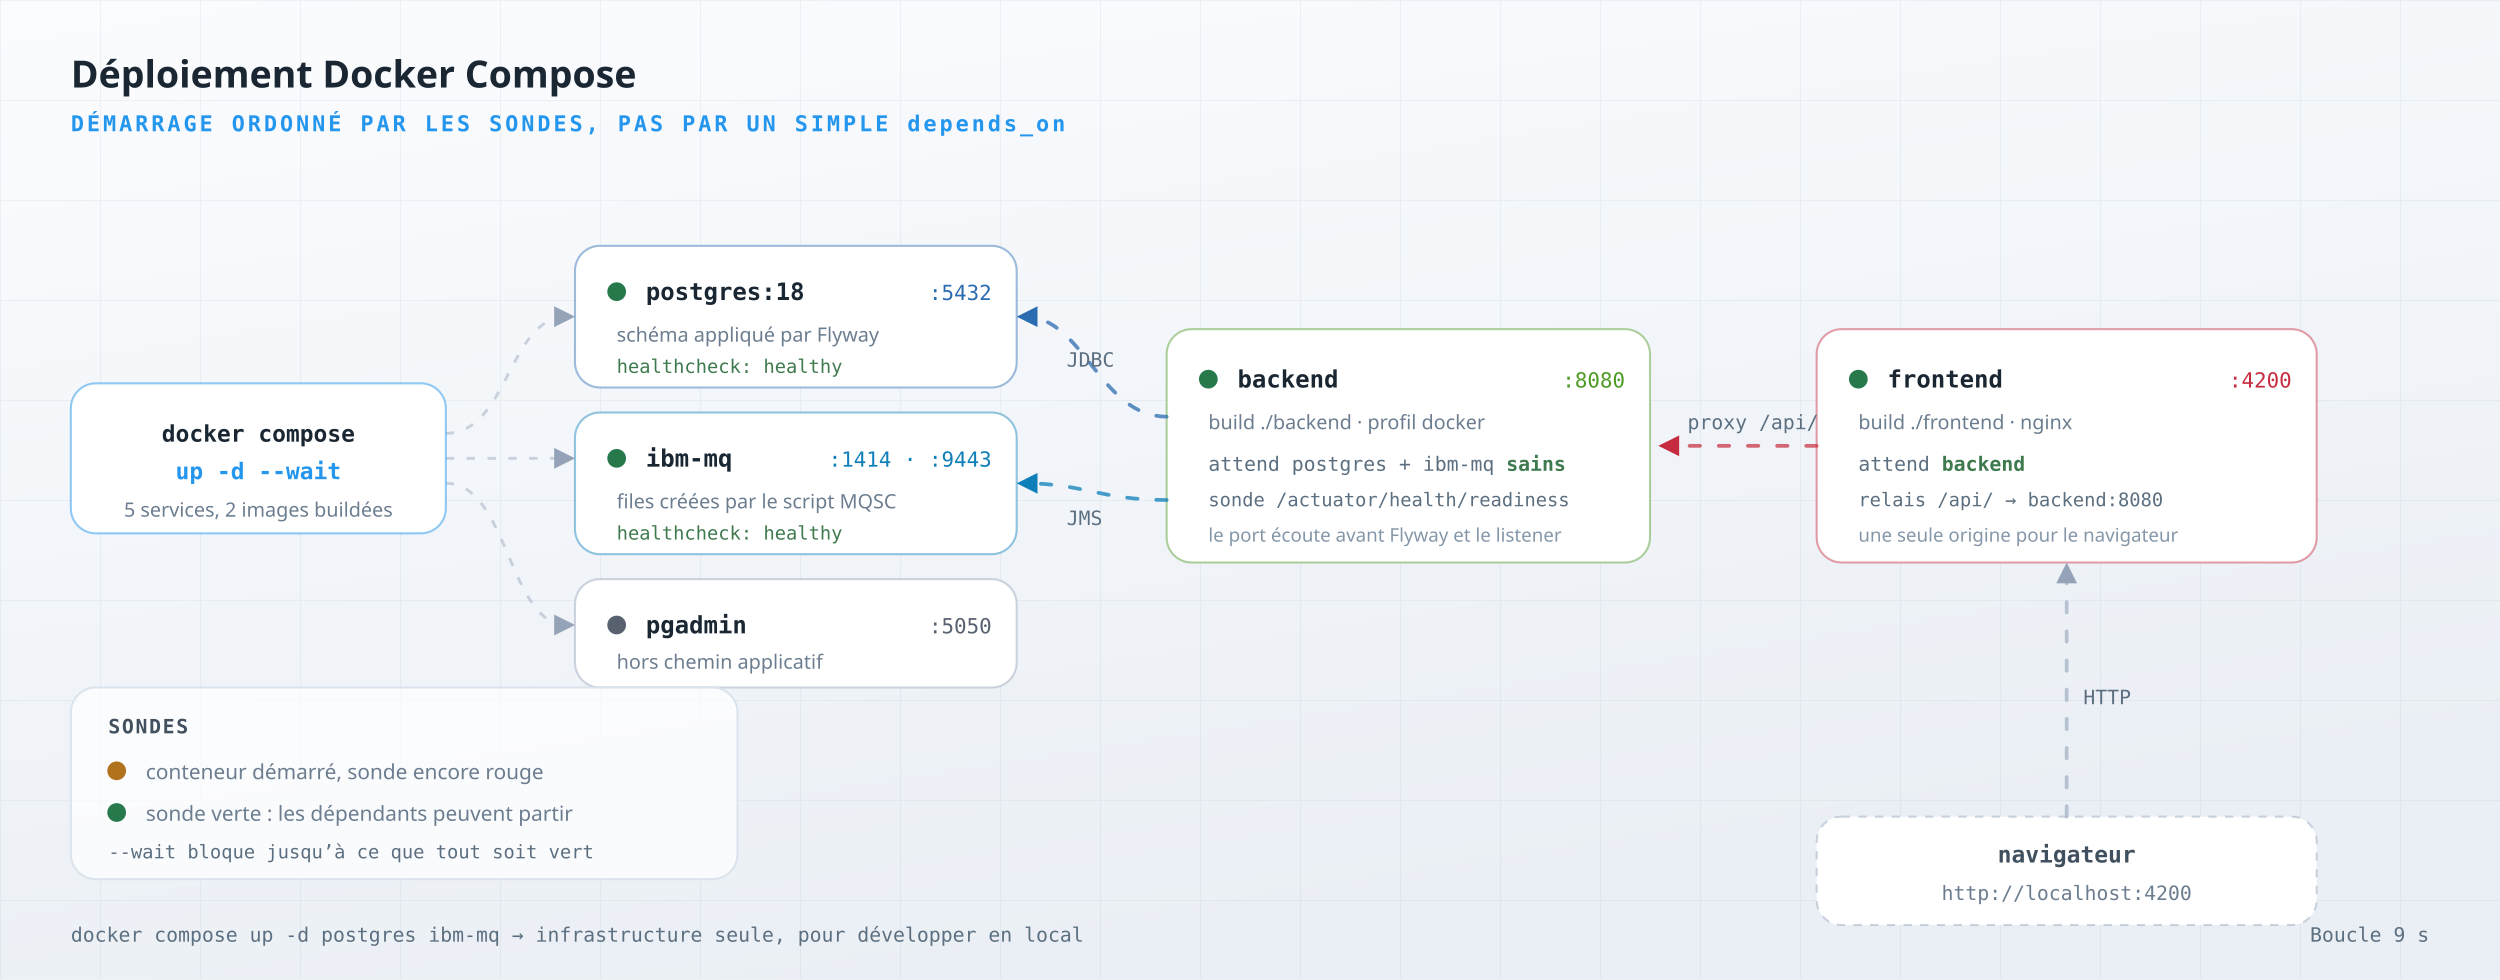
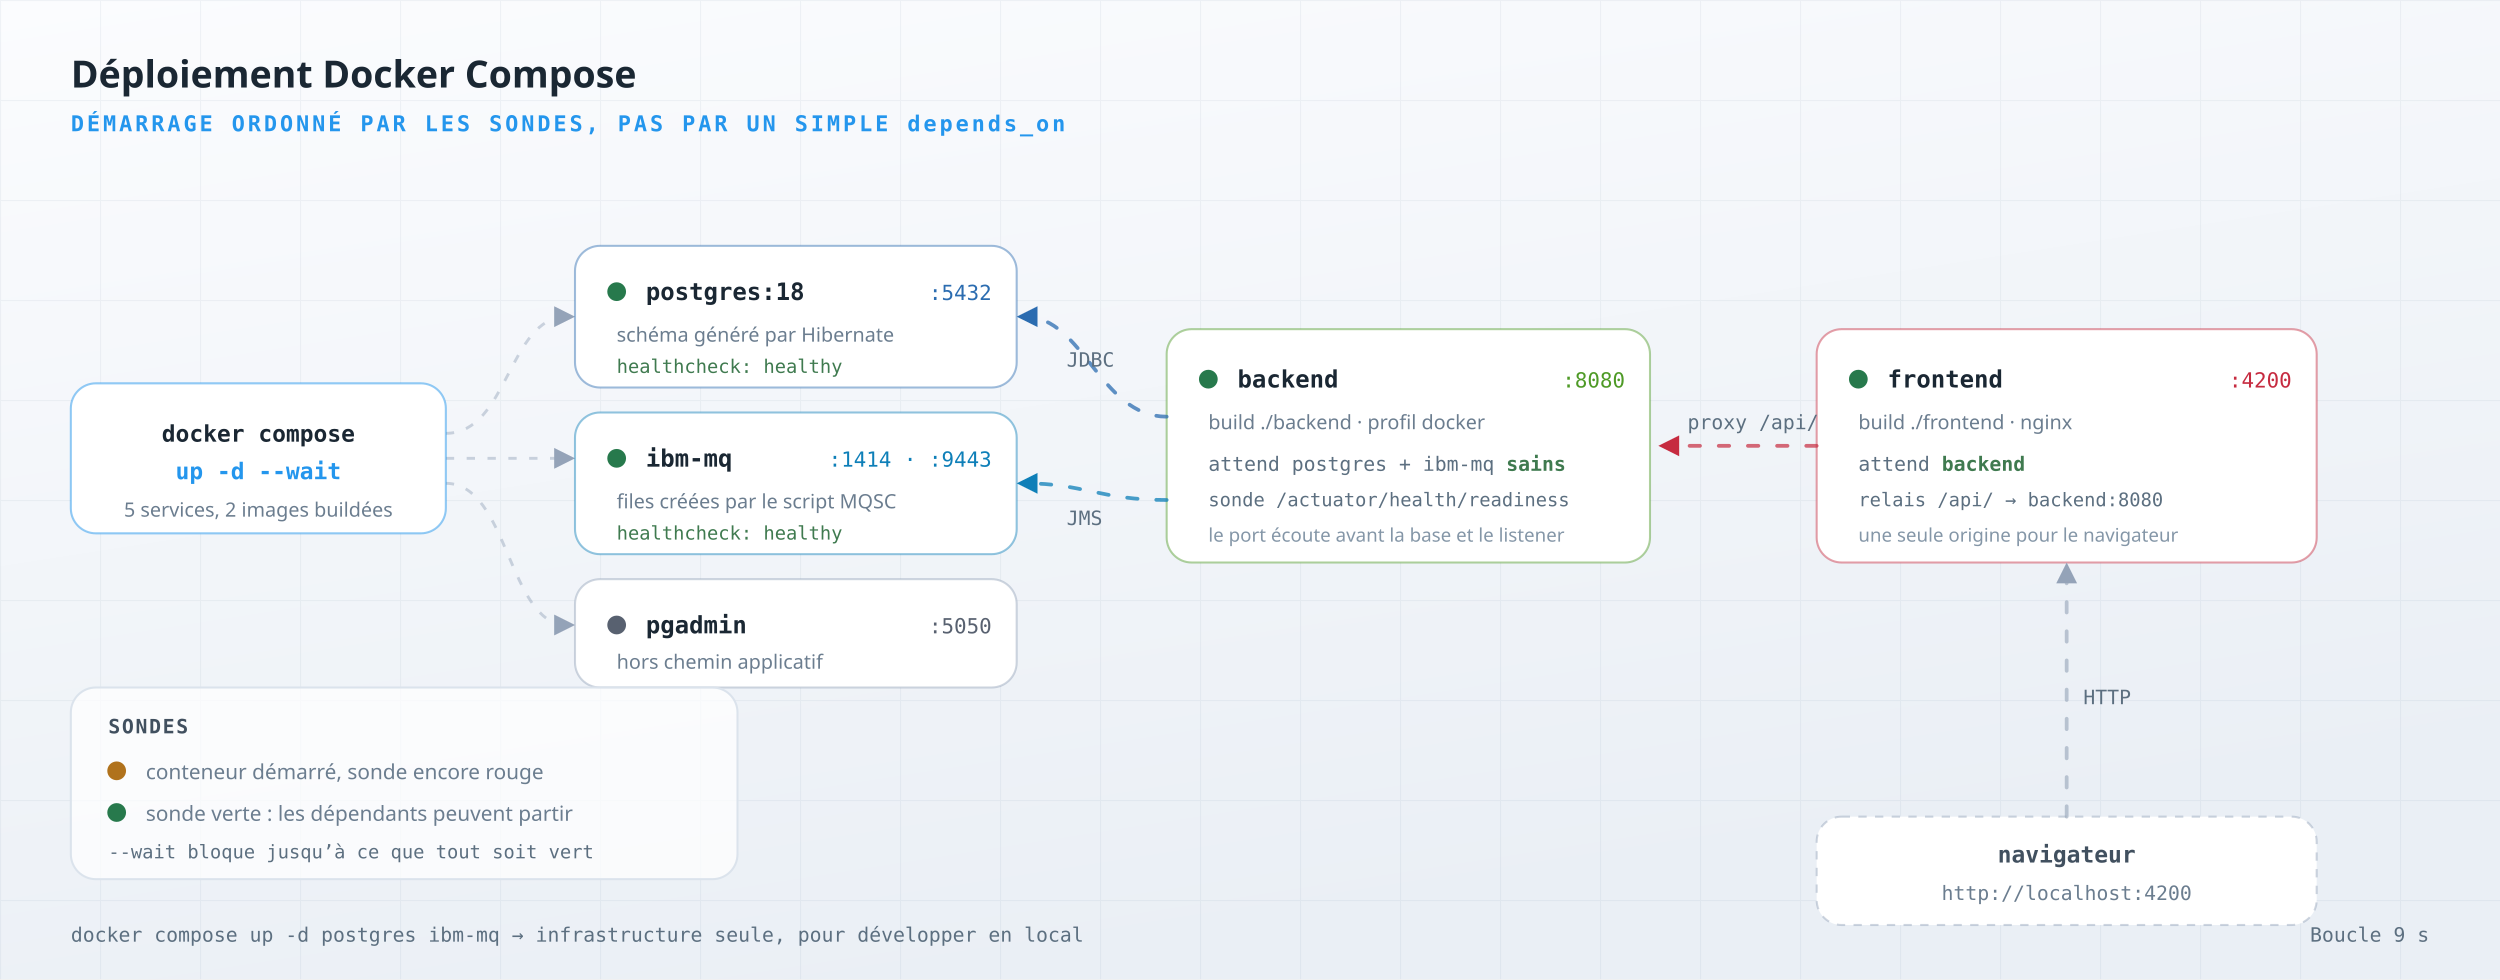
<svg xmlns="http://www.w3.org/2000/svg" viewBox="0 0 1200 470" width="1200" height="470" role="img" aria-label="Deploiement Docker Compose : postgres et ibm-mq sains, puis backend pret, puis frontend nginx">
  <defs>
    <linearGradient id="bg3" x1="0" y1="0" x2="0.4" y2="1">
      <stop offset="0" stop-color="#fbfcfe" />
      <stop offset="1" stop-color="#eaeff5" />
    </linearGradient>
    <pattern id="g3" width="48" height="48" patternUnits="userSpaceOnUse">
      <path d="M48 0H0V48" fill="none" stroke="#4a6b8c" stroke-opacity="0.07" stroke-width="1" />
    </pattern>
    <filter id="soft3" x="-60%" y="-60%" width="220%" height="220%">
      <feGaussianBlur stdDeviation="4" result="b" />
      <feMerge>
        <feMergeNode in="b" />
        <feMergeNode in="SourceGraphic" />
      </feMerge>
    </filter>
  </defs>
  <rect width="1200" height="470" fill="url(#bg3)" />
  <rect width="1200" height="470" fill="url(#g3)" />
  <text x="34" y="42" font-family="system-ui, sans-serif" font-size="18" font-weight="600" fill="#1a2733">Déploiement Docker Compose</text>
  <text x="34" y="63" font-family="ui-monospace, SFMono-Regular, Menlo, monospace" font-size="10.5" font-weight="600" fill="#2496ED" letter-spacing="1.4">DÉMARRAGE ORDONNÉ PAR LES SONDES, PAS PAR UN SIMPLE depends_on</text>
  <g fill="none" stroke="#94a3b8" stroke-opacity="0.45" stroke-width="1.4" stroke-dasharray="4 6">
    <path d="M214 208C244 208 244 152 272 152" />
    <path d="M214 220H272" />
    <path d="M214 232C244 232 244 300 272 300" />
  </g>
  <g fill="#94a3b8">
    <polygon points="276,152 266,147 266,157" />
    <polygon points="276,220 266,215 266,225" />
    <polygon points="276,300 266,295 266,305" />
  </g>
  <g>
    <rect x="34" y="184" width="180" height="72" rx="12" fill="#ffffff" stroke="#2496ED" stroke-opacity="0.5" />
    <text x="124" y="212" text-anchor="middle" font-family="ui-monospace, SFMono-Regular, Menlo, monospace" font-size="11" font-weight="600" fill="#1a2733">docker compose</text>
    <text x="124" y="230" text-anchor="middle" font-family="ui-monospace, SFMono-Regular, Menlo, monospace" font-size="11" font-weight="600" fill="#2496ED">up -d --wait</text>
    <text x="124" y="248" text-anchor="middle" font-family="system-ui, sans-serif" font-size="9.5" fill="#6b7d8f">5 services, 2 images buildées</text>
  </g>
  <g>
    <rect x="276" y="118" width="212" height="68" rx="12" fill="#ffffff" stroke="#2b6cb0" stroke-opacity="0.45" />
    <circle cx="296" cy="140" r="4.5" fill="#27794C">
      <animate attributeName="fill" dur="9s" repeatCount="indefinite" calcMode="discrete" keyTimes="0;0.22;1" values="#b0721c;#27794C;#27794C" />
      <animate attributeName="opacity" values="1;0.35;1" dur="1.4s" repeatCount="indefinite" />
    </circle>
    <text x="310" y="144" font-family="ui-monospace, SFMono-Regular, Menlo, monospace" font-size="11.5" font-weight="600" fill="#1a2733">postgres:18</text>
    <text x="476" y="144" text-anchor="end" font-family="ui-monospace, SFMono-Regular, Menlo, monospace" font-size="10" fill="#2b6cb0">:5432</text>
-     <text x="296" y="164" font-family="system-ui, sans-serif" font-size="9.5" fill="#6b7d8f">schéma appliqué par Flyway</text>
+     <text x="296" y="164" font-family="system-ui, sans-serif" font-size="9.5" fill="#6b7d8f">schéma généré par Hibernate</text>
    <text x="296" y="179" font-family="ui-monospace, SFMono-Regular, Menlo, monospace" font-size="9" fill="#3f7a4f">healthcheck: healthy<animate attributeName="opacity" dur="9s" repeatCount="indefinite" calcMode="discrete" keyTimes="0;0.22;1" values="0;1;1" />
    </text>
  </g>
  <g>
    <rect x="276" y="198" width="212" height="68" rx="12" fill="#ffffff" stroke="#0e7fb8" stroke-opacity="0.45" />
    <circle cx="296" cy="220" r="4.5" fill="#27794C">
      <animate attributeName="fill" dur="9s" repeatCount="indefinite" calcMode="discrete" keyTimes="0;0.26;1" values="#b0721c;#27794C;#27794C" />
      <animate attributeName="opacity" values="1;0.35;1" dur="1.4s" repeatCount="indefinite" />
    </circle>
    <text x="310" y="224" font-family="ui-monospace, SFMono-Regular, Menlo, monospace" font-size="11.5" font-weight="600" fill="#1a2733">ibm-mq</text>
    <text x="476" y="224" text-anchor="end" font-family="ui-monospace, SFMono-Regular, Menlo, monospace" font-size="10" fill="#0e7fb8">:1414 · :9443</text>
    <text x="296" y="244" font-family="system-ui, sans-serif" font-size="9.5" fill="#6b7d8f">files créées par le script MQSC</text>
    <text x="296" y="259" font-family="ui-monospace, SFMono-Regular, Menlo, monospace" font-size="9" fill="#3f7a4f">healthcheck: healthy<animate attributeName="opacity" dur="9s" repeatCount="indefinite" calcMode="discrete" keyTimes="0;0.26;1" values="0;1;1" />
    </text>
  </g>
  <g>
    <rect x="276" y="278" width="212" height="52" rx="12" fill="#ffffff" stroke="#94a3b8" stroke-opacity="0.45" />
    <circle cx="296" cy="300" r="4.5" fill="#586170" />
    <text x="310" y="304" font-family="ui-monospace, SFMono-Regular, Menlo, monospace" font-size="11.5" font-weight="600" fill="#1a2733">pgadmin</text>
    <text x="476" y="304" text-anchor="end" font-family="ui-monospace, SFMono-Regular, Menlo, monospace" font-size="10" fill="#586170">:5050</text>
    <text x="296" y="321" font-family="system-ui, sans-serif" font-size="9.5" fill="#6b7d8f">hors chemin applicatif</text>
  </g>
  <g>
    <rect x="552" y="150" width="248" height="128" rx="18" fill="none" stroke="#4e9a26" stroke-width="2" filter="url(#soft3)" opacity="0">
      <animate attributeName="opacity" dur="9s" repeatCount="indefinite" calcMode="linear" keyTimes="0;0.30;0.36;0.48;1" values="0;0;0.9;0;0" />
    </rect>
    <rect x="560" y="158" width="232" height="112" rx="12" fill="#ffffff" stroke="#4e9a26" stroke-opacity="0.45" />
    <circle cx="580" cy="182" r="4.5" fill="#27794C">
      <animate attributeName="fill" dur="9s" repeatCount="indefinite" calcMode="discrete" keyTimes="0;0.36;1" values="#b0721c;#27794C;#27794C" />
      <animate attributeName="opacity" values="1;0.35;1" dur="1.4s" repeatCount="indefinite" />
    </circle>
    <text x="594" y="186" font-family="ui-monospace, SFMono-Regular, Menlo, monospace" font-size="11.5" font-weight="600" fill="#1a2733">backend</text>
    <text x="780" y="186" text-anchor="end" font-family="ui-monospace, SFMono-Regular, Menlo, monospace" font-size="10" fill="#4e9a26">:8080</text>
    <text x="580" y="206" font-family="system-ui, sans-serif" font-size="9.5" fill="#6b7d8f">build ./backend · profil docker</text>
    <text x="580" y="226" font-family="ui-monospace, SFMono-Regular, Menlo, monospace" font-size="9.5" fill="#5c6f80">attend postgres + ibm-mq <tspan font-weight="600" fill="#3f7a4f">sains</tspan>
    </text>
    <text x="580" y="243" font-family="ui-monospace, SFMono-Regular, Menlo, monospace" font-size="9" fill="#5c6f80">sonde /actuator/health/readiness</text>
-     <text x="580" y="260" font-family="system-ui, sans-serif" font-size="9" fill="#8496a7">le port écoute avant Flyway et le listener</text>
+     <text x="580" y="260" font-family="system-ui, sans-serif" font-size="9" fill="#8496a7">le port écoute avant la base et le listener</text>
  </g>
  <g>
    <rect x="864" y="150" width="256" height="128" rx="18" fill="none" stroke="#c62b40" stroke-width="2" filter="url(#soft3)" opacity="0">
      <animate attributeName="opacity" dur="9s" repeatCount="indefinite" calcMode="linear" keyTimes="0;0.48;0.54;0.66;1" values="0;0;0.9;0;0" />
    </rect>
    <rect x="872" y="158" width="240" height="112" rx="12" fill="#ffffff" stroke="#c62b40" stroke-opacity="0.45" />
    <circle cx="892" cy="182" r="4.5" fill="#27794C">
      <animate attributeName="fill" dur="9s" repeatCount="indefinite" calcMode="discrete" keyTimes="0;0.54;1" values="#b0721c;#27794C;#27794C" />
      <animate attributeName="opacity" values="1;0.35;1" dur="1.4s" repeatCount="indefinite" />
    </circle>
    <text x="906" y="186" font-family="ui-monospace, SFMono-Regular, Menlo, monospace" font-size="11.5" font-weight="600" fill="#1a2733">frontend</text>
    <text x="1100" y="186" text-anchor="end" font-family="ui-monospace, SFMono-Regular, Menlo, monospace" font-size="10" fill="#c62b40">:4200</text>
    <text x="892" y="206" font-family="system-ui, sans-serif" font-size="9.5" fill="#6b7d8f">build ./frontend · nginx</text>
    <text x="892" y="226" font-family="ui-monospace, SFMono-Regular, Menlo, monospace" font-size="9.5" fill="#5c6f80">attend <tspan font-weight="600" fill="#3f7a4f">backend</tspan>
    </text>
    <text x="892" y="243" font-family="ui-monospace, SFMono-Regular, Menlo, monospace" font-size="9" fill="#5c6f80">relais /api/ → backend:8080</text>
    <text x="892" y="260" font-family="system-ui, sans-serif" font-size="9" fill="#8496a7">une seule origine pour le navigateur</text>
  </g>
  <g>
    <rect x="872" y="392" width="240" height="52" rx="12" fill="#ffffff" stroke="#94a3b8" stroke-opacity="0.45" stroke-dasharray="4 4" />
    <text x="992" y="414" text-anchor="middle" font-family="ui-monospace, SFMono-Regular, Menlo, monospace" font-size="11" font-weight="600" fill="#41505f">navigateur</text>
    <text x="992" y="432" text-anchor="middle" font-family="ui-monospace, SFMono-Regular, Menlo, monospace" font-size="9.5" fill="#6b7d8f">http://localhost:4200</text>
  </g>
  <g fill="none" stroke-width="1.8">
    <path d="M560 200C528 200 520 152 492 152" stroke="#2b6cb0" stroke-opacity="0.75" stroke-dasharray="5 9" stroke-linecap="round">
      <animate attributeName="stroke-dashoffset" from="0" to="28" dur="1.4s" repeatCount="indefinite" />
    </path>
    <path d="M560 240C528 240 520 232 492 232" stroke="#0e7fb8" stroke-opacity="0.75" stroke-dasharray="5 9" stroke-linecap="round">
      <animate attributeName="stroke-dashoffset" from="0" to="28" dur="1.4s" repeatCount="indefinite" />
    </path>
    <path d="M872 214H800" stroke="#c62b40" stroke-opacity="0.7" stroke-dasharray="5 9" stroke-linecap="round">
      <animate attributeName="stroke-dashoffset" from="0" to="28" dur="1.4s" repeatCount="indefinite" />
    </path>
    <path d="M992 392V274" stroke="#94a3b8" stroke-opacity="0.6" stroke-dasharray="5 9" stroke-linecap="round">
      <animate attributeName="stroke-dashoffset" from="0" to="28" dur="1.4s" repeatCount="indefinite" />
    </path>
  </g>
  <g>
    <polygon points="488,152 498,147 498,157" fill="#2b6cb0" />
    <polygon points="488,232 498,227 498,237" fill="#0e7fb8" />
    <polygon points="796,214 806,209 806,219" fill="#c62b40" />
    <polygon points="992,270 987,280 997,280" fill="#94a3b8" />
  </g>
  <g font-family="ui-monospace, SFMono-Regular, Menlo, monospace" font-size="9.5" fill="#5c6f80">
    <text x="512" y="176">JDBC</text>
    <text x="512" y="252">JMS</text>
    <text x="810" y="206">proxy /api/</text>
    <text x="1000" y="338">HTTP</text>
  </g>
  <g>
    <rect x="34" y="330" width="320" height="92" rx="12" fill="#ffffff" fill-opacity="0.72" stroke="#dbe3ec" />
    <text x="52" y="352" font-family="ui-monospace, SFMono-Regular, Menlo, monospace" font-size="9.5" font-weight="600" fill="#41505f" letter-spacing="0.8">SONDES</text>
    <circle cx="56" cy="370" r="4.5" fill="#b0721c" />
    <text x="70" y="374" font-family="system-ui, sans-serif" font-size="10" fill="#6b7d8f">conteneur démarré, sonde encore rouge</text>
    <circle cx="56" cy="390" r="4.5" fill="#27794C" />
    <text x="70" y="394" font-family="system-ui, sans-serif" font-size="10" fill="#6b7d8f">sonde verte : les dépendants peuvent partir</text>
    <text x="52" y="412" font-family="ui-monospace, SFMono-Regular, Menlo, monospace" font-size="9" fill="#5c6f80">--wait bloque jusqu’à ce que tout soit vert</text>
  </g>
  <g font-family="ui-monospace, SFMono-Regular, Menlo, monospace" font-size="9.5" fill="#5c6f80">
    <text x="34" y="452">docker compose up -d postgres ibm-mq → infrastructure seule, pour développer en local</text>
    <text x="1166" y="452" text-anchor="end">Boucle 9 s</text>
  </g>
</svg>
